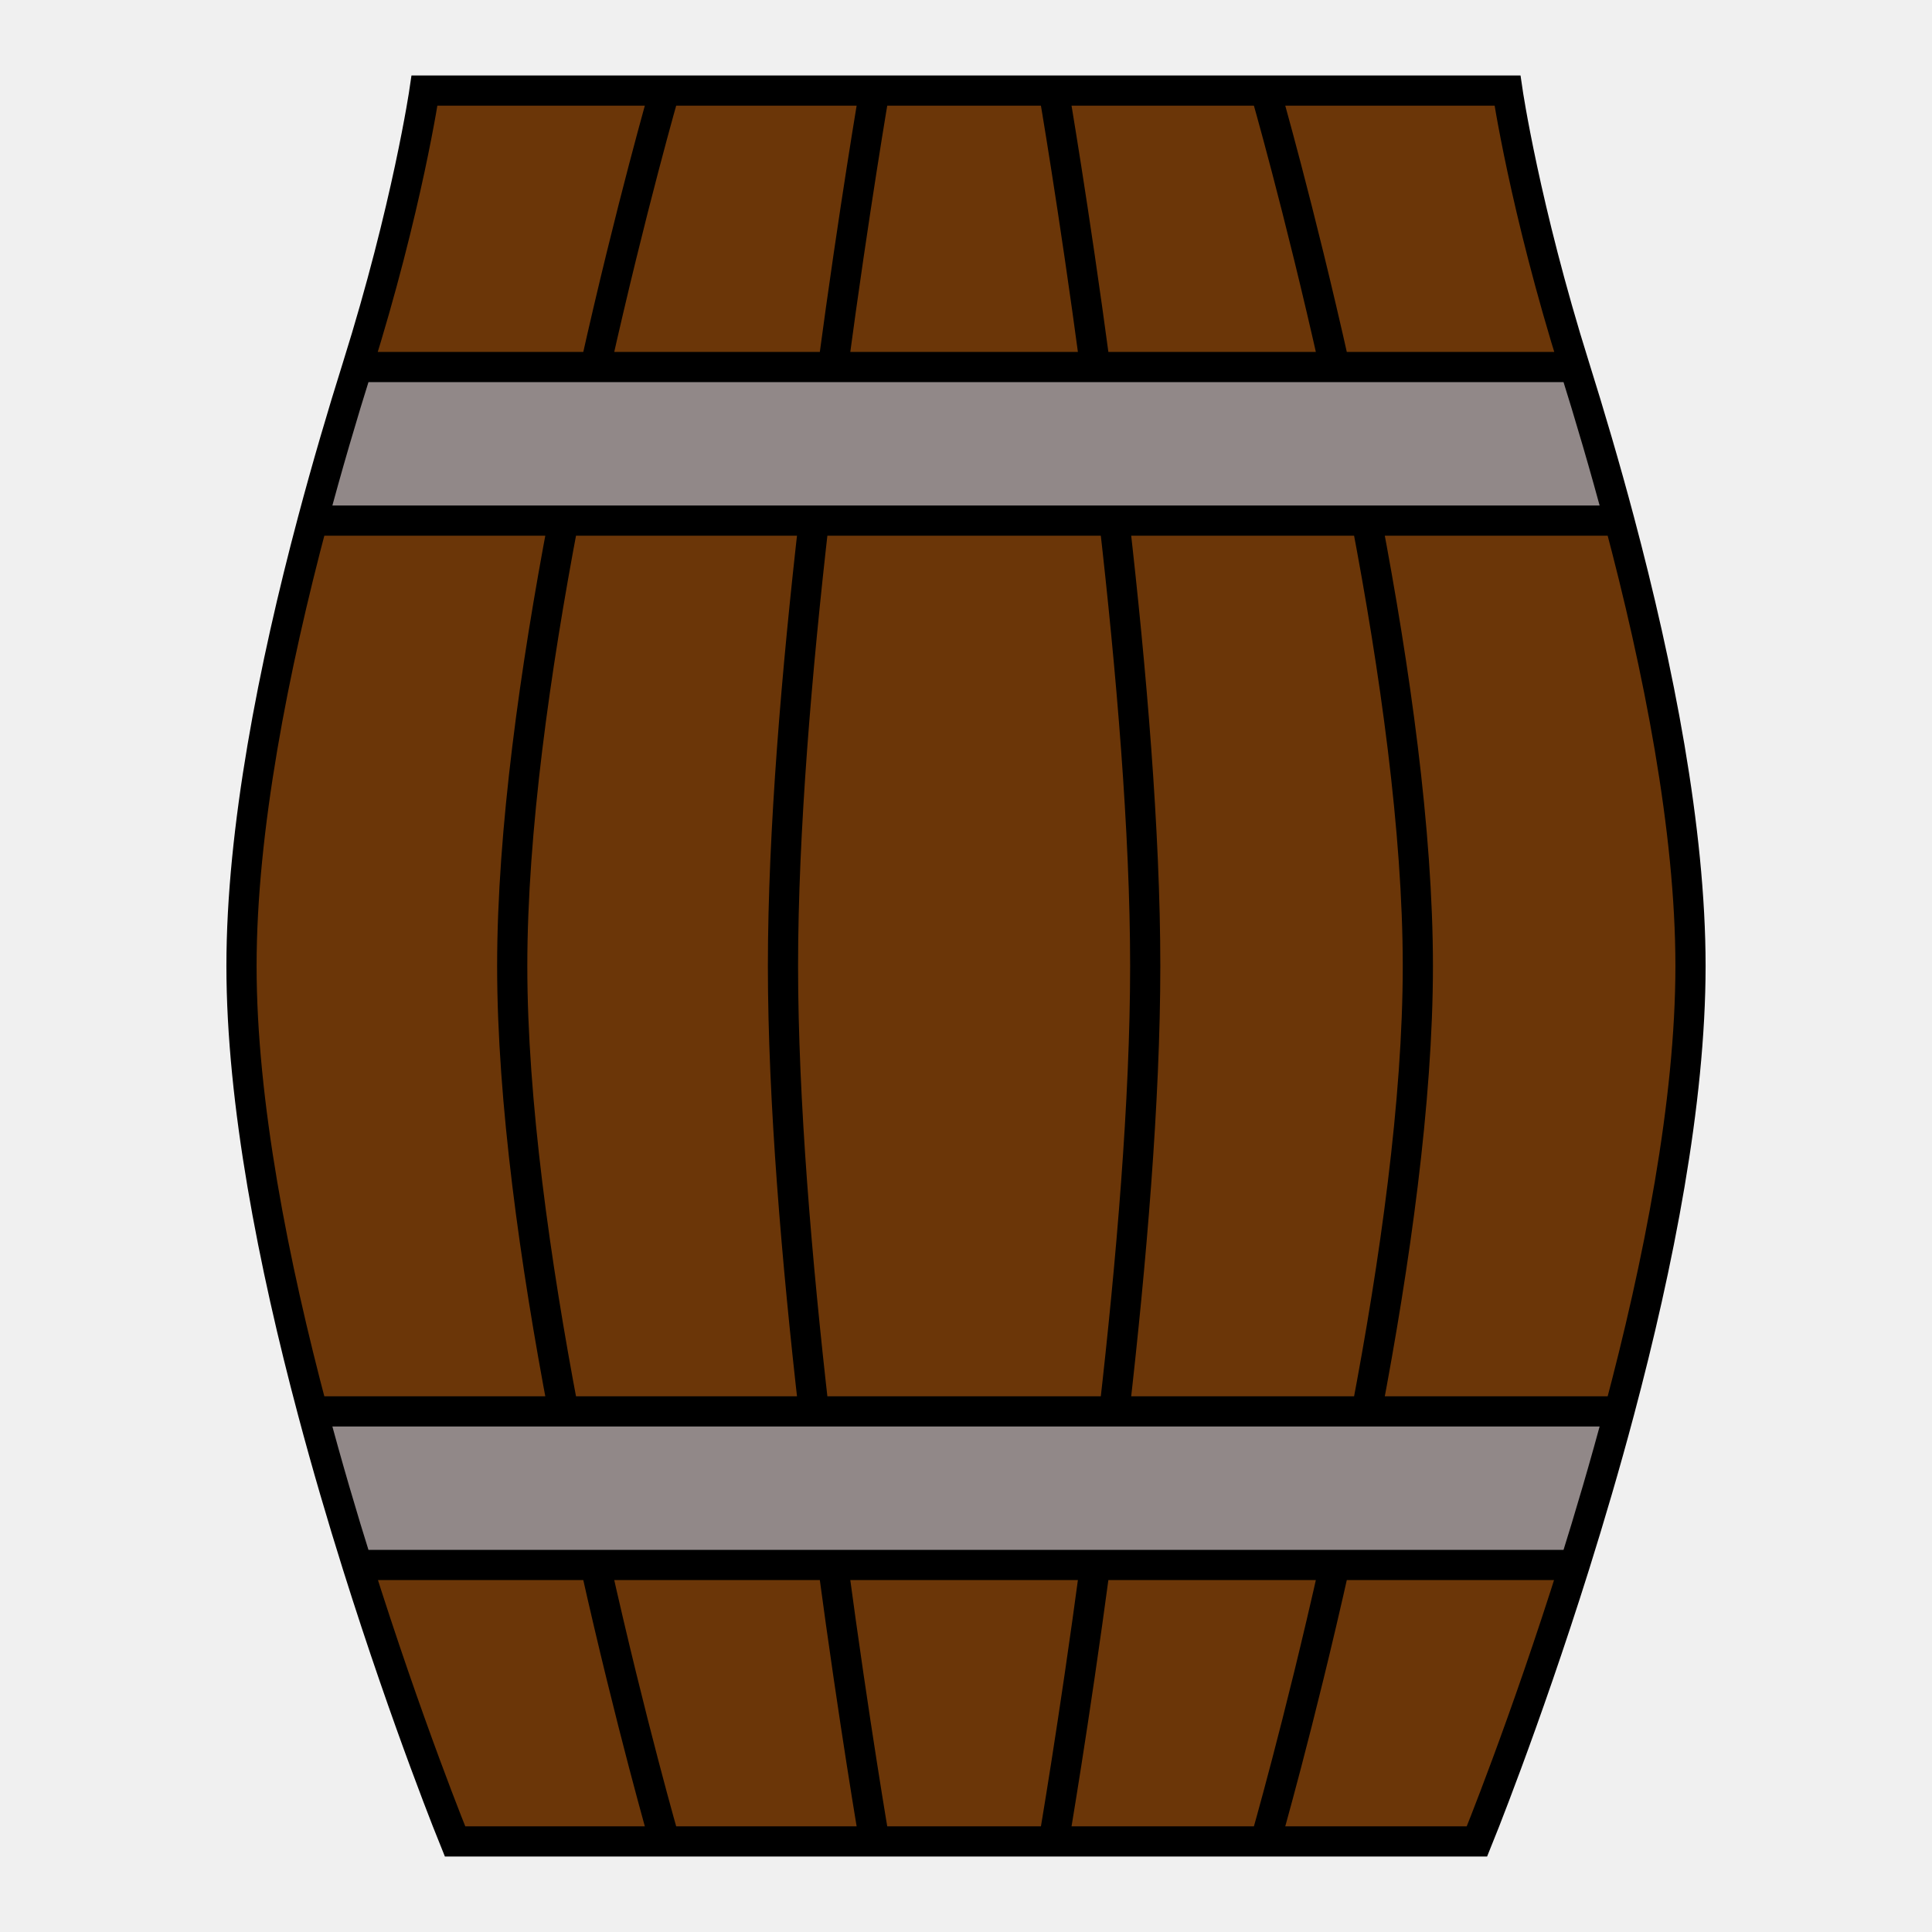
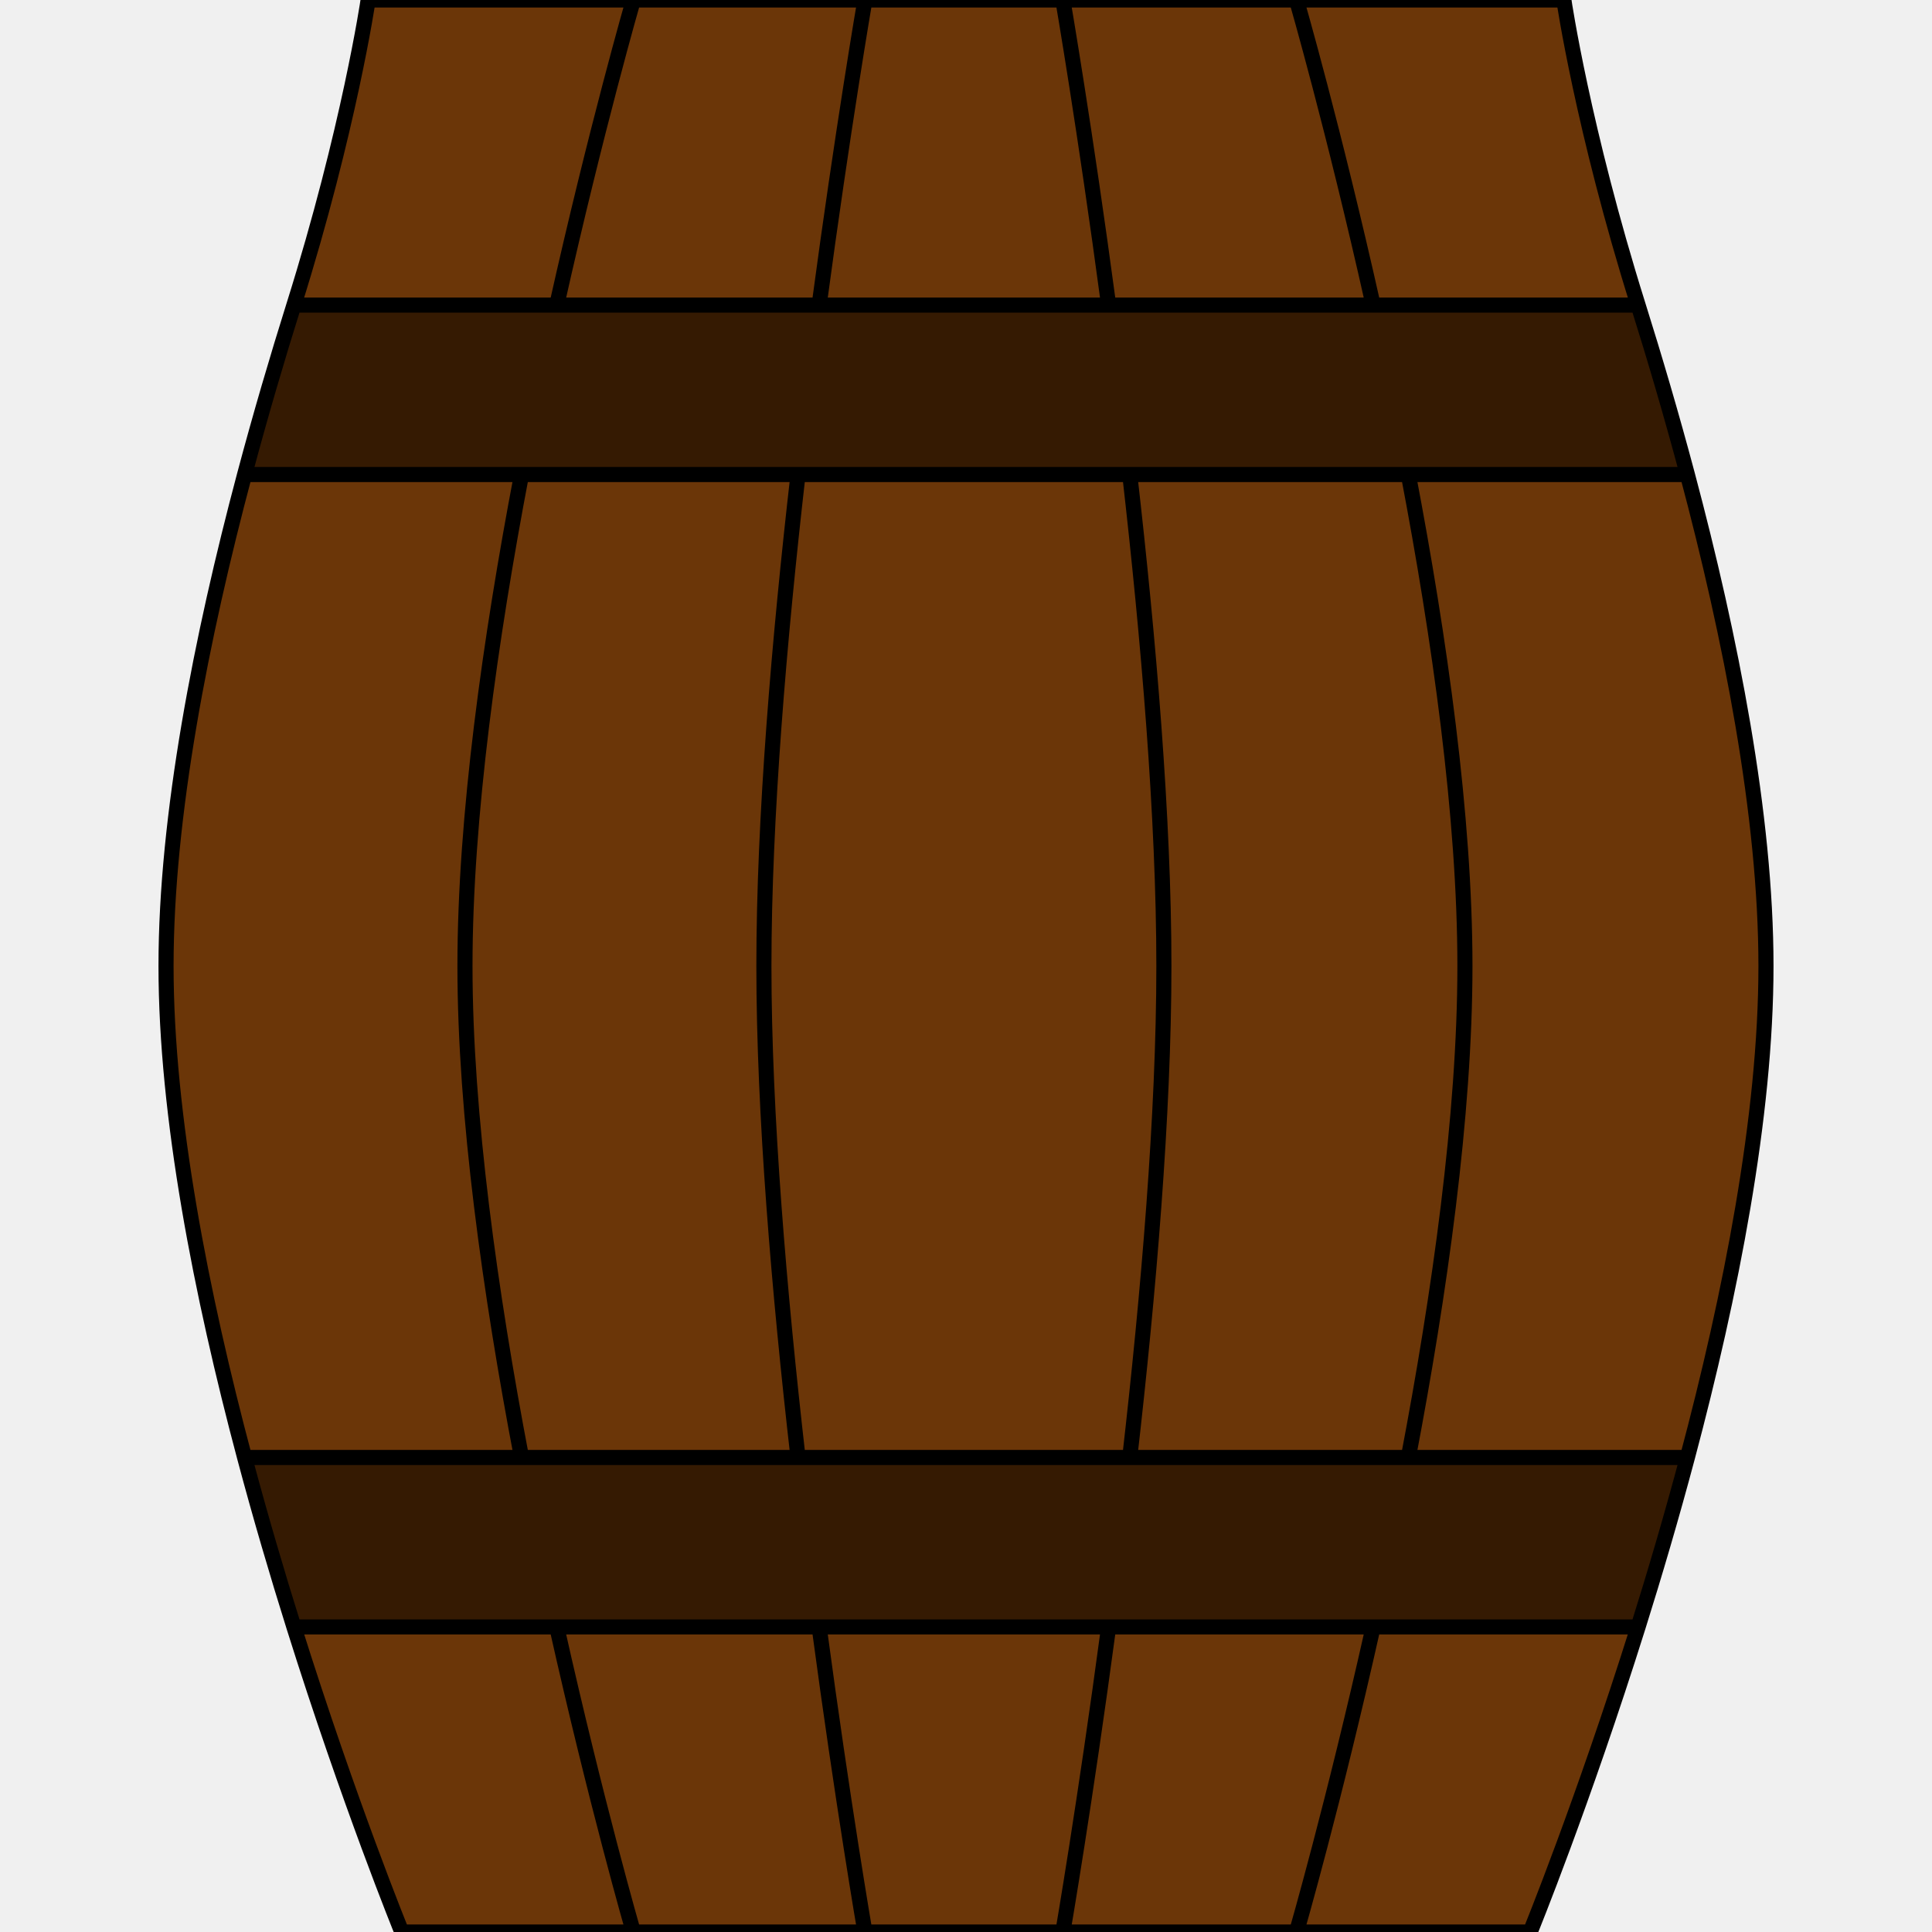
- <svg xmlns="http://www.w3.org/2000/svg" width="64" height="64" viewBox="0 0 64 64" fill="none">
-   <path d="M10.358 46.754C10.832 48.536 11.338 50.254 11.837 51.842H19.722H27.594H36.28H44.215H52.163C52.661 50.254 53.168 48.536 53.642 46.754H45.271H36.913H26.961H18.666H10.358Z" fill="#918888" />
-   <path d="M11.837 12.158C11.338 13.746 10.832 15.463 10.358 17.246H18.666H26.961H36.913H45.271L53.642 17.246C53.168 15.463 52.661 13.746 52.163 12.158L44.215 12.158H36.28L27.594 12.158L19.722 12.158L11.837 12.158Z" fill="#918888" />
-   <path d="M22.021 3H14.063C14.063 3 13.5 6.858 11.837 12.158L19.722 12.158C20.905 6.866 22.021 3 22.021 3Z" fill="#6B3608" />
-   <path d="M28.968 3H22.021C22.021 3 20.905 6.866 19.722 12.158L27.594 12.158C28.302 6.872 28.968 3 28.968 3Z" fill="#6B3608" />
-   <path d="M34.905 3H28.968C28.968 3 28.302 6.872 27.594 12.158L36.28 12.158C35.572 6.872 34.905 3 34.905 3Z" fill="#6B3608" />
-   <path d="M41.916 3H34.905C34.905 3 35.572 6.872 36.28 12.158H44.215C43.032 6.866 41.916 3 41.916 3Z" fill="#6B3608" />
-   <path d="M49.937 3H41.916C41.916 3 43.032 6.866 44.215 12.158L52.163 12.158C50.5 6.858 49.937 3 49.937 3Z" fill="#6B3608" />
-   <path d="M8 32C8 36.513 9.059 41.875 10.358 46.754H18.666C17.732 41.85 16.968 36.471 16.968 32C16.968 27.529 17.732 22.15 18.666 17.246H10.358C9.059 22.125 8 27.487 8 32Z" fill="#6B3608" />
-   <path d="M16.968 32C16.968 36.471 17.732 41.85 18.666 46.754H26.961C26.398 41.832 25.937 36.443 25.937 32C25.937 27.557 26.398 22.168 26.961 17.246H18.666C17.732 22.15 16.968 27.529 16.968 32Z" fill="#6B3608" />
-   <path d="M25.937 32C25.937 36.443 26.398 41.832 26.961 46.754H36.913C37.475 41.832 37.937 36.443 37.937 32C37.937 27.557 37.475 22.168 36.913 17.246H26.961C26.398 22.168 25.937 27.557 25.937 32Z" fill="#6B3608" />
-   <path d="M37.937 32C37.937 36.443 37.475 41.832 36.913 46.754H45.271C46.205 41.85 46.968 36.471 46.968 32C46.968 27.529 46.205 22.15 45.271 17.246H36.913C37.475 22.168 37.937 27.557 37.937 32Z" fill="#6B3608" />
-   <path d="M53.642 46.754C54.941 41.875 56 36.513 56 32C56 27.487 54.941 22.125 53.642 17.246L45.271 17.246C46.205 22.15 46.968 27.529 46.968 32C46.968 36.471 46.205 41.85 45.271 46.754H53.642Z" fill="#6B3608" />
-   <path d="M15.074 61H22.021C22.021 61 20.905 57.134 19.722 51.842H11.837C13.5 57.142 15.074 61 15.074 61Z" fill="#6B3608" />
-   <path d="M22.021 61H28.968C28.968 61 28.302 57.129 27.594 51.842H19.722C20.905 57.134 22.021 61 22.021 61Z" fill="#6B3608" />
-   <path d="M28.968 61H34.905C34.905 61 35.572 57.129 36.28 51.842H27.594C28.302 57.129 28.968 61 28.968 61Z" fill="#6B3608" />
-   <path d="M34.905 61H41.916C41.916 61 43.032 57.134 44.215 51.842H36.28C35.572 57.129 34.905 61 34.905 61Z" fill="#6B3608" />
-   <path d="M41.916 61H48.926C48.926 61 50.5 57.142 52.163 51.842H44.215C43.032 57.134 41.916 61 41.916 61Z" fill="#6B3608" />
-   <path d="M28.968 3H34.905M28.968 3H22.021M28.968 3C28.968 3 28.302 6.872 27.594 12.158M34.905 3H41.916M34.905 3C34.905 3 35.572 6.872 36.28 12.158M28.968 61H34.905M28.968 61H22.021M28.968 61C28.968 61 28.302 57.129 27.594 51.842M34.905 61H41.916M34.905 61C34.905 61 35.572 57.129 36.28 51.842M53.642 17.246C53.168 15.463 52.661 13.746 52.163 12.158C50.5 6.858 49.937 3 49.937 3H41.916M41.916 3C41.916 3 43.032 6.866 44.215 12.158M53.642 46.754C53.168 48.536 52.661 50.254 52.163 51.842C50.5 57.142 48.926 61 48.926 61H41.916M41.916 61C41.916 61 43.032 57.134 44.215 51.842M10.358 17.246C10.832 15.463 11.338 13.746 11.837 12.158C13.5 6.858 14.063 3 14.063 3H22.021M22.021 3C22.021 3 20.905 6.866 19.722 12.158M10.358 46.754C10.832 48.536 11.338 50.254 11.837 51.842C13.5 57.142 15.074 61 15.074 61H22.021M22.021 61C22.021 61 20.905 57.134 19.722 51.842M11.837 51.842H19.722M52.163 51.842H44.215M10.358 46.754C9.059 41.875 8 36.513 8 32C8 27.487 9.059 22.125 10.358 17.246M10.358 46.754H18.666M53.642 46.754C54.941 41.875 56 36.513 56 32C56 27.487 54.941 22.125 53.642 17.246M53.642 46.754H45.271M11.837 12.158L19.722 12.158M52.163 12.158L44.215 12.158M10.358 17.246H18.666M53.642 17.246L45.271 17.246M19.722 51.842H27.594M18.666 46.754C17.732 41.85 16.968 36.471 16.968 32C16.968 27.529 17.732 22.15 18.666 17.246M18.666 46.754H26.961M27.594 51.842H36.28M26.961 46.754C26.398 41.832 25.937 36.443 25.937 32C25.937 27.557 26.398 22.168 26.961 17.246M26.961 46.754H36.913M36.28 51.842H44.215M36.913 46.754C37.475 41.832 37.937 36.443 37.937 32C37.937 27.557 37.475 22.168 36.913 17.246M36.913 46.754H45.271M45.271 46.754C46.205 41.85 46.968 36.471 46.968 32C46.968 27.529 46.205 22.15 45.271 17.246M18.666 17.246H26.961M44.215 12.158H36.28L27.594 12.158L19.722 12.158M26.961 17.246H36.913M36.913 17.246H45.271" stroke="black" />
+ <svg xmlns="http://www.w3.org/2000/svg" width="512" height="512" viewBox="0 0 512 512" fill="none">
+   <g clip-path="url(#clip0_2081_26)">
+     <path d="M64.828 386.246C69.018 401.977 73.49 417.139 77.891 431.158H147.543H217.081H293.803H363.899H434.108C438.51 417.139 442.982 401.977 447.172 386.246H373.224H299.395H211.489H138.218H64.828Z" fill="#351A02" />
+     <path d="M77.891 80.842C73.49 94.861 69.018 110.023 64.828 125.754H138.218H211.489H299.395H373.224L447.172 125.754C442.982 110.023 438.51 94.861 434.108 80.842L363.899 80.842H293.803L217.081 80.842L147.543 80.842L77.891 80.842Z" fill="#351A02" />
+     <path d="M167.853 0H97.558C97.558 0 92.581 34.055 77.891 80.842L147.543 80.842C157.994 34.128 167.853 0 167.853 0Z" fill="#6B3608" />
+     <path d="M229.221 0H167.853C167.853 0 157.994 34.128 147.543 80.842L217.081 80.842C223.334 34.176 229.221 0 229.221 0Z" fill="#6B3608" />
+     <path d="M281.663 0H229.221C229.221 0 223.334 34.176 217.081 80.842L293.803 80.842C287.55 34.176 281.663 0 281.663 0Z" fill="#6B3608" />
+     <path d="M343.589 0H281.663C281.663 0 287.55 34.176 293.803 80.842H363.899C353.448 34.128 343.589 0 343.589 0Z" fill="#6B3608" />
+     <path d="M414.442 0H343.589C343.589 0 353.448 34.128 363.899 80.842L434.108 80.842C419.419 34.055 414.442 0 414.442 0Z" fill="#6B3608" />
+     <path d="M44 256C44 295.836 53.356 343.175 64.828 386.246H138.218C129.969 342.95 123.221 295.468 123.221 256C123.221 216.532 129.969 169.05 138.218 125.754H64.828C53.356 168.825 44 216.164 44 256Z" fill="#6B3608" />
+     <path d="M123.221 256C123.221 295.468 129.969 342.95 138.218 386.246H211.489C206.518 342.797 202.442 295.217 202.442 256C202.442 216.783 206.518 169.203 211.489 125.754H138.218C129.969 169.05 123.221 216.532 123.221 256Z" fill="#6B3608" />
+     <path d="M202.442 256C202.442 295.217 206.518 342.797 211.489 386.246H299.395C304.367 342.797 308.442 295.217 308.442 256C308.442 216.783 304.367 169.203 299.395 125.754H211.489C206.518 169.203 202.442 216.783 202.442 256Z" fill="#6B3608" />
+     <path d="M308.442 256C308.442 295.217 304.367 342.797 299.395 386.246H373.224C381.473 342.95 388.221 295.468 388.221 256C388.221 216.532 381.473 169.05 373.224 125.754H299.395C304.367 169.203 308.442 216.783 308.442 256Z" fill="#6B3608" />
+     <path d="M447.172 386.246C458.644 343.175 468 295.836 468 256C468 216.164 458.644 168.825 447.172 125.754L373.224 125.754C381.473 169.05 388.221 216.532 388.221 256C388.221 295.468 381.473 342.95 373.224 386.246H447.172Z" fill="#6B3608" />
+     <path d="M106.484 512H167.853C167.853 512 157.994 477.872 147.543 431.158H77.891C92.581 477.945 106.484 512 106.484 512Z" fill="#6B3608" />
+     <path d="M167.853 512H229.221C229.221 512 223.334 477.824 217.081 431.158H147.543C157.994 477.872 167.853 512 167.853 512Z" fill="#6B3608" />
+     <path d="M229.221 512H281.663C281.663 512 287.55 477.824 293.803 431.158H217.081C223.334 477.824 229.221 512 229.221 512Z" fill="#6B3608" />
+     <path d="M281.663 512H343.589C343.589 512 353.448 477.872 363.899 431.158H293.803C287.55 477.824 281.663 512 281.663 512Z" fill="#6B3608" />
+     <path d="M343.589 512H405.516C405.516 512 419.419 477.945 434.108 431.158H363.899C353.448 477.872 343.589 512 343.589 512Z" fill="#6B3608" />
+     <path d="M229.221 0H281.663M229.221 0H167.853M229.221 0C229.221 0 223.334 34.176 217.081 80.842M281.663 0H343.589M281.663 0C281.663 0 287.55 34.176 293.803 80.842M229.221 512H281.663M229.221 512H167.853M229.221 512C229.221 512 223.334 477.824 217.081 431.158M281.663 512H343.589M281.663 512C281.663 512 287.55 477.824 293.803 431.158M447.172 125.754C442.982 110.023 438.51 94.861 434.108 80.842C419.419 34.055 414.442 0 414.442 0H343.589M343.589 0C343.589 0 353.448 34.128 363.899 80.842M343.589 512H405.516C405.516 512 419.419 477.945 434.108 431.158M343.589 512C343.589 512 353.448 477.872 363.899 431.158M167.853 0H97.558C97.558 0 92.581 34.055 77.891 80.842M167.853 0C167.853 0 157.994 34.128 147.543 80.842M167.853 512H106.484C106.484 512 92.581 477.945 77.891 431.158M167.853 512C167.853 512 157.994 477.872 147.543 431.158M77.891 431.158C73.49 417.139 69.018 401.977 64.828 386.246M77.891 431.158H147.543M434.108 431.158C438.51 417.139 442.982 401.977 447.172 386.246M434.108 431.158H363.899M64.828 386.246C53.356 343.175 44 295.836 44 256C44 216.164 53.356 168.825 64.828 125.754M64.828 386.246H138.218M447.172 386.246C458.644 343.175 468 295.836 468 256C468 216.164 458.644 168.825 447.172 125.754M447.172 386.246H373.224M77.891 80.842C73.49 94.861 69.018 110.023 64.828 125.754M77.891 80.842L147.543 80.842M434.108 80.842L363.899 80.842M64.828 125.754H138.218M447.172 125.754L373.224 125.754M147.543 431.158H217.081M138.218 386.246C129.969 342.95 123.221 295.468 123.221 256C123.221 216.532 129.969 169.05 138.218 125.754M138.218 386.246H211.489M217.081 431.158H293.803M211.489 386.246C206.518 342.797 202.442 295.217 202.442 256C202.442 216.783 206.518 169.203 211.489 125.754M211.489 386.246H299.395M293.803 431.158H363.899M299.395 386.246C304.367 342.797 308.442 295.217 308.442 256C308.442 216.783 304.367 169.203 299.395 125.754M299.395 386.246H373.224M373.224 386.246C381.473 342.95 388.221 295.468 388.221 256C388.221 216.532 381.473 169.05 373.224 125.754M138.218 125.754H211.489M363.899 80.842H293.803L217.081 80.842L147.543 80.842M211.489 125.754H299.395M299.395 125.754H373.224" stroke="black" stroke-width="4" />
+   </g>
+   <defs>
+     <clipPath id="clip0_2081_26">
+       <rect width="512" height="512" fill="white" />
+     </clipPath>
+   </defs>
</svg>
